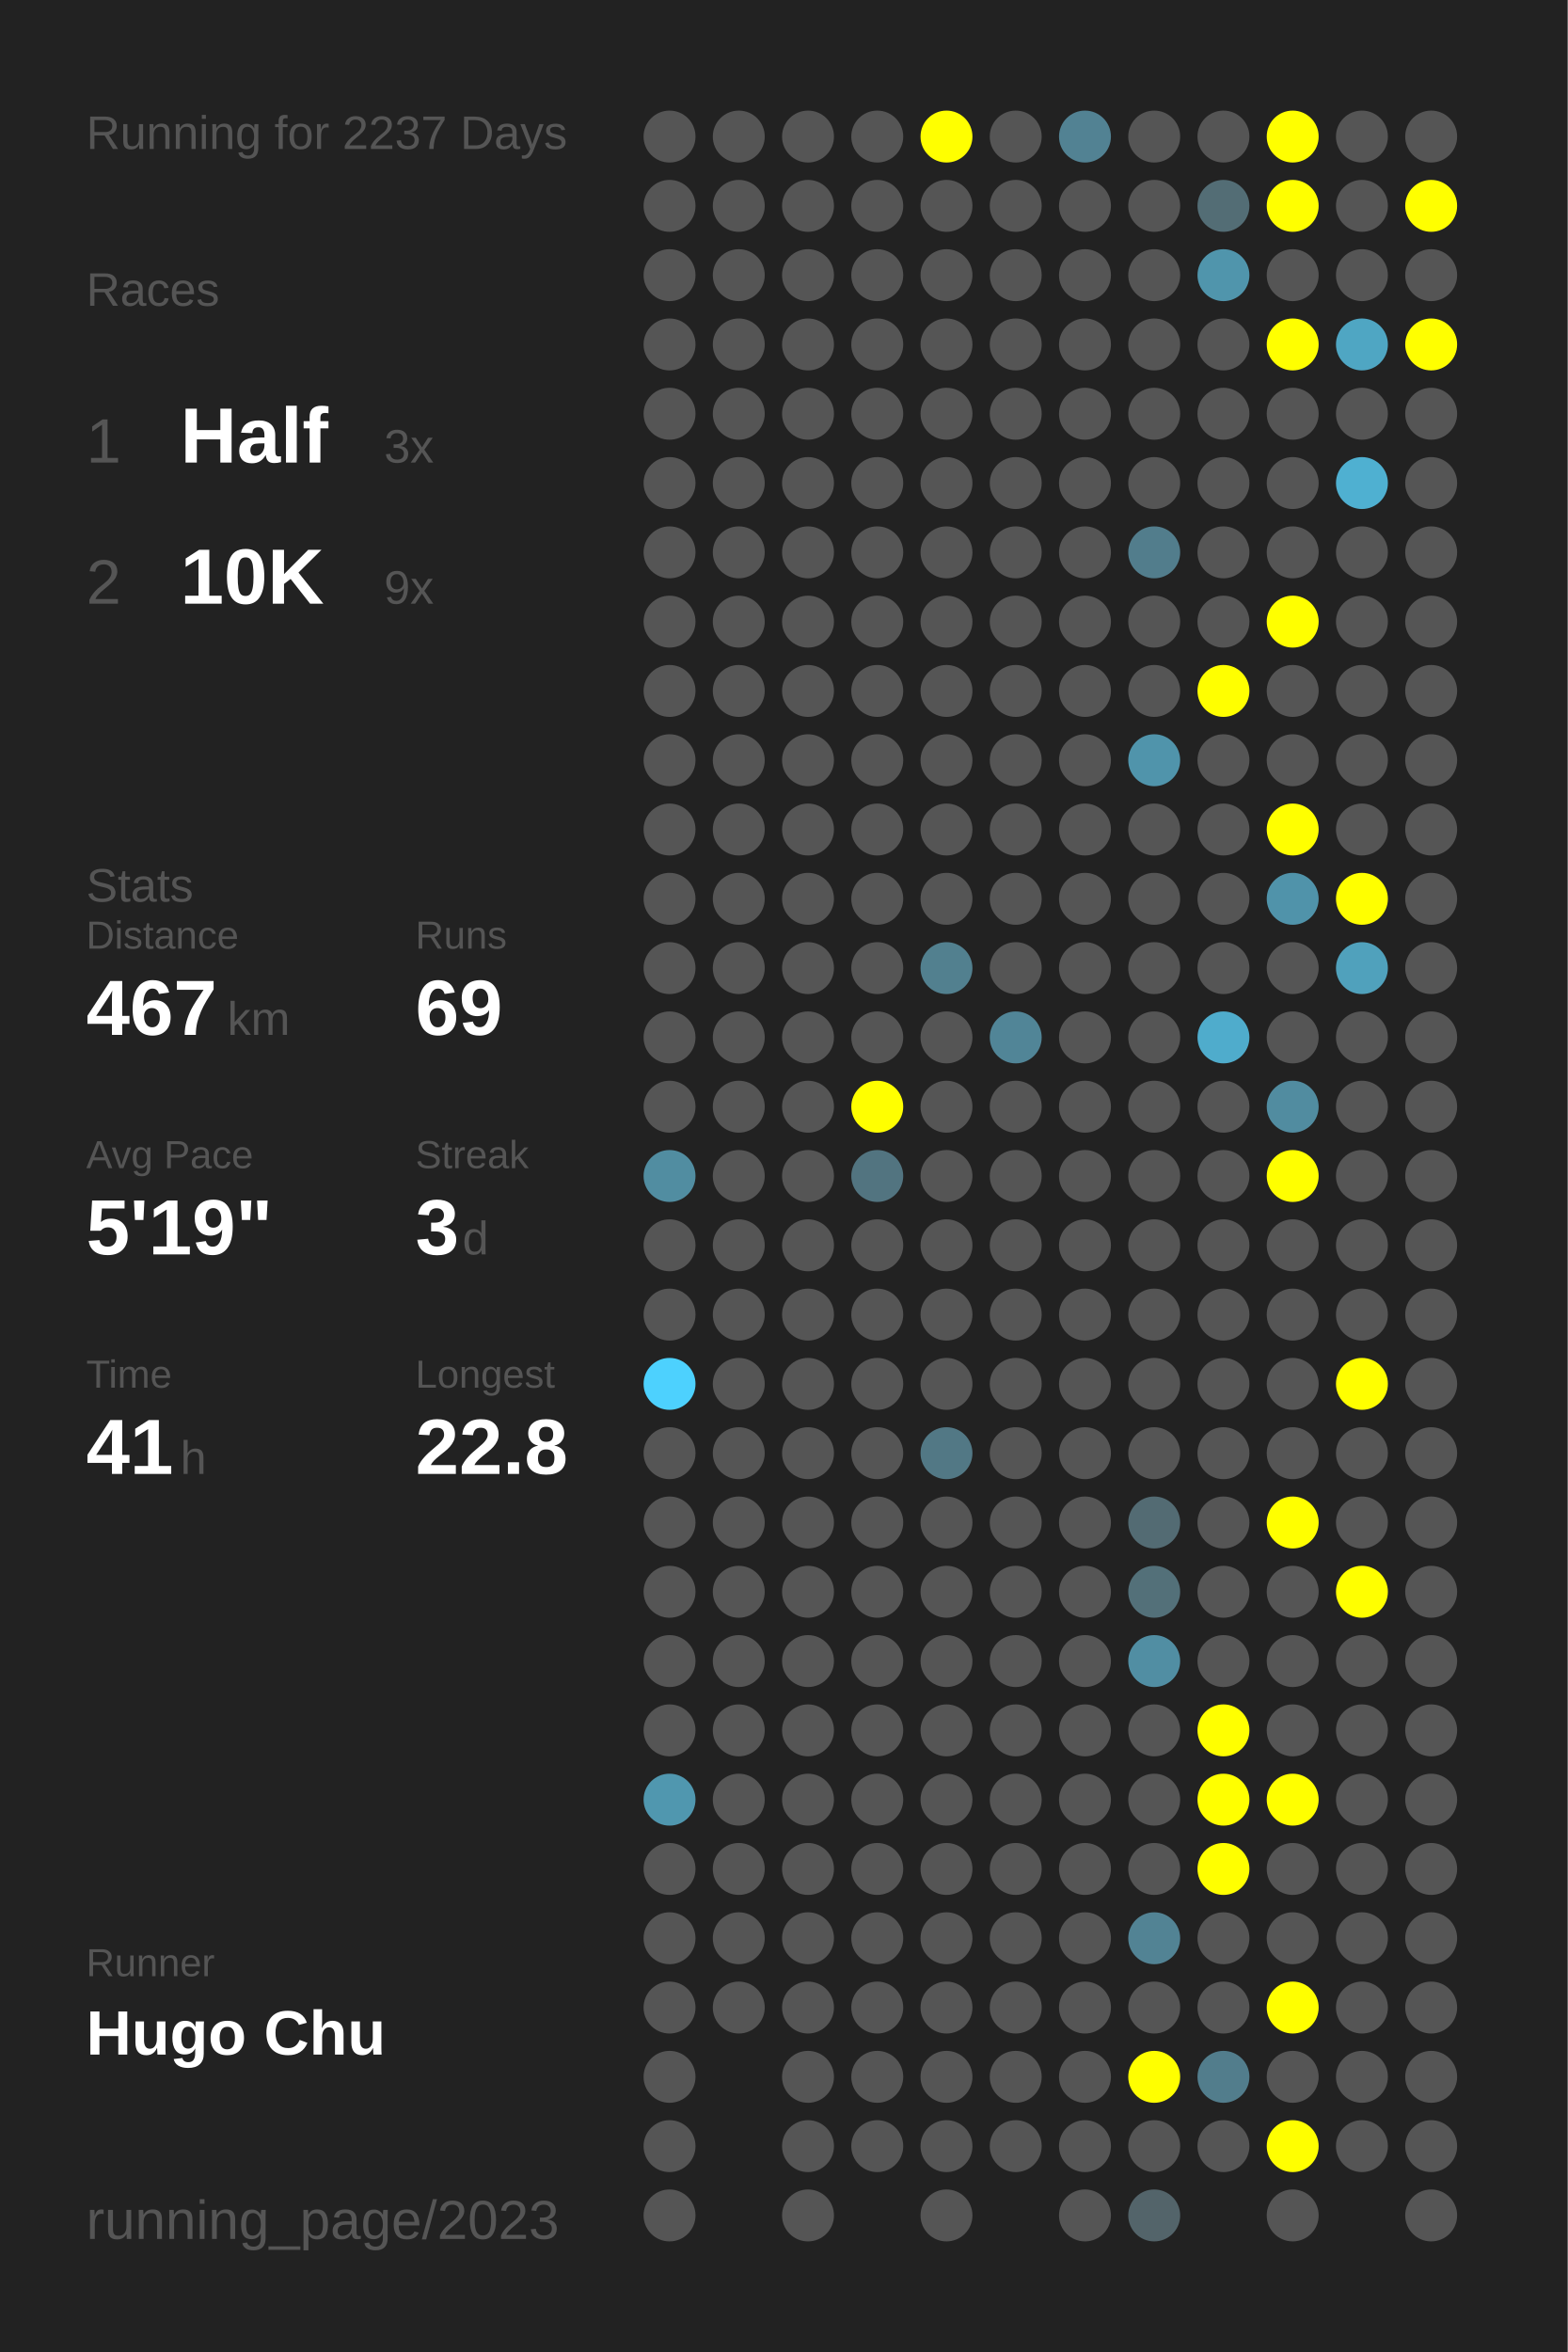
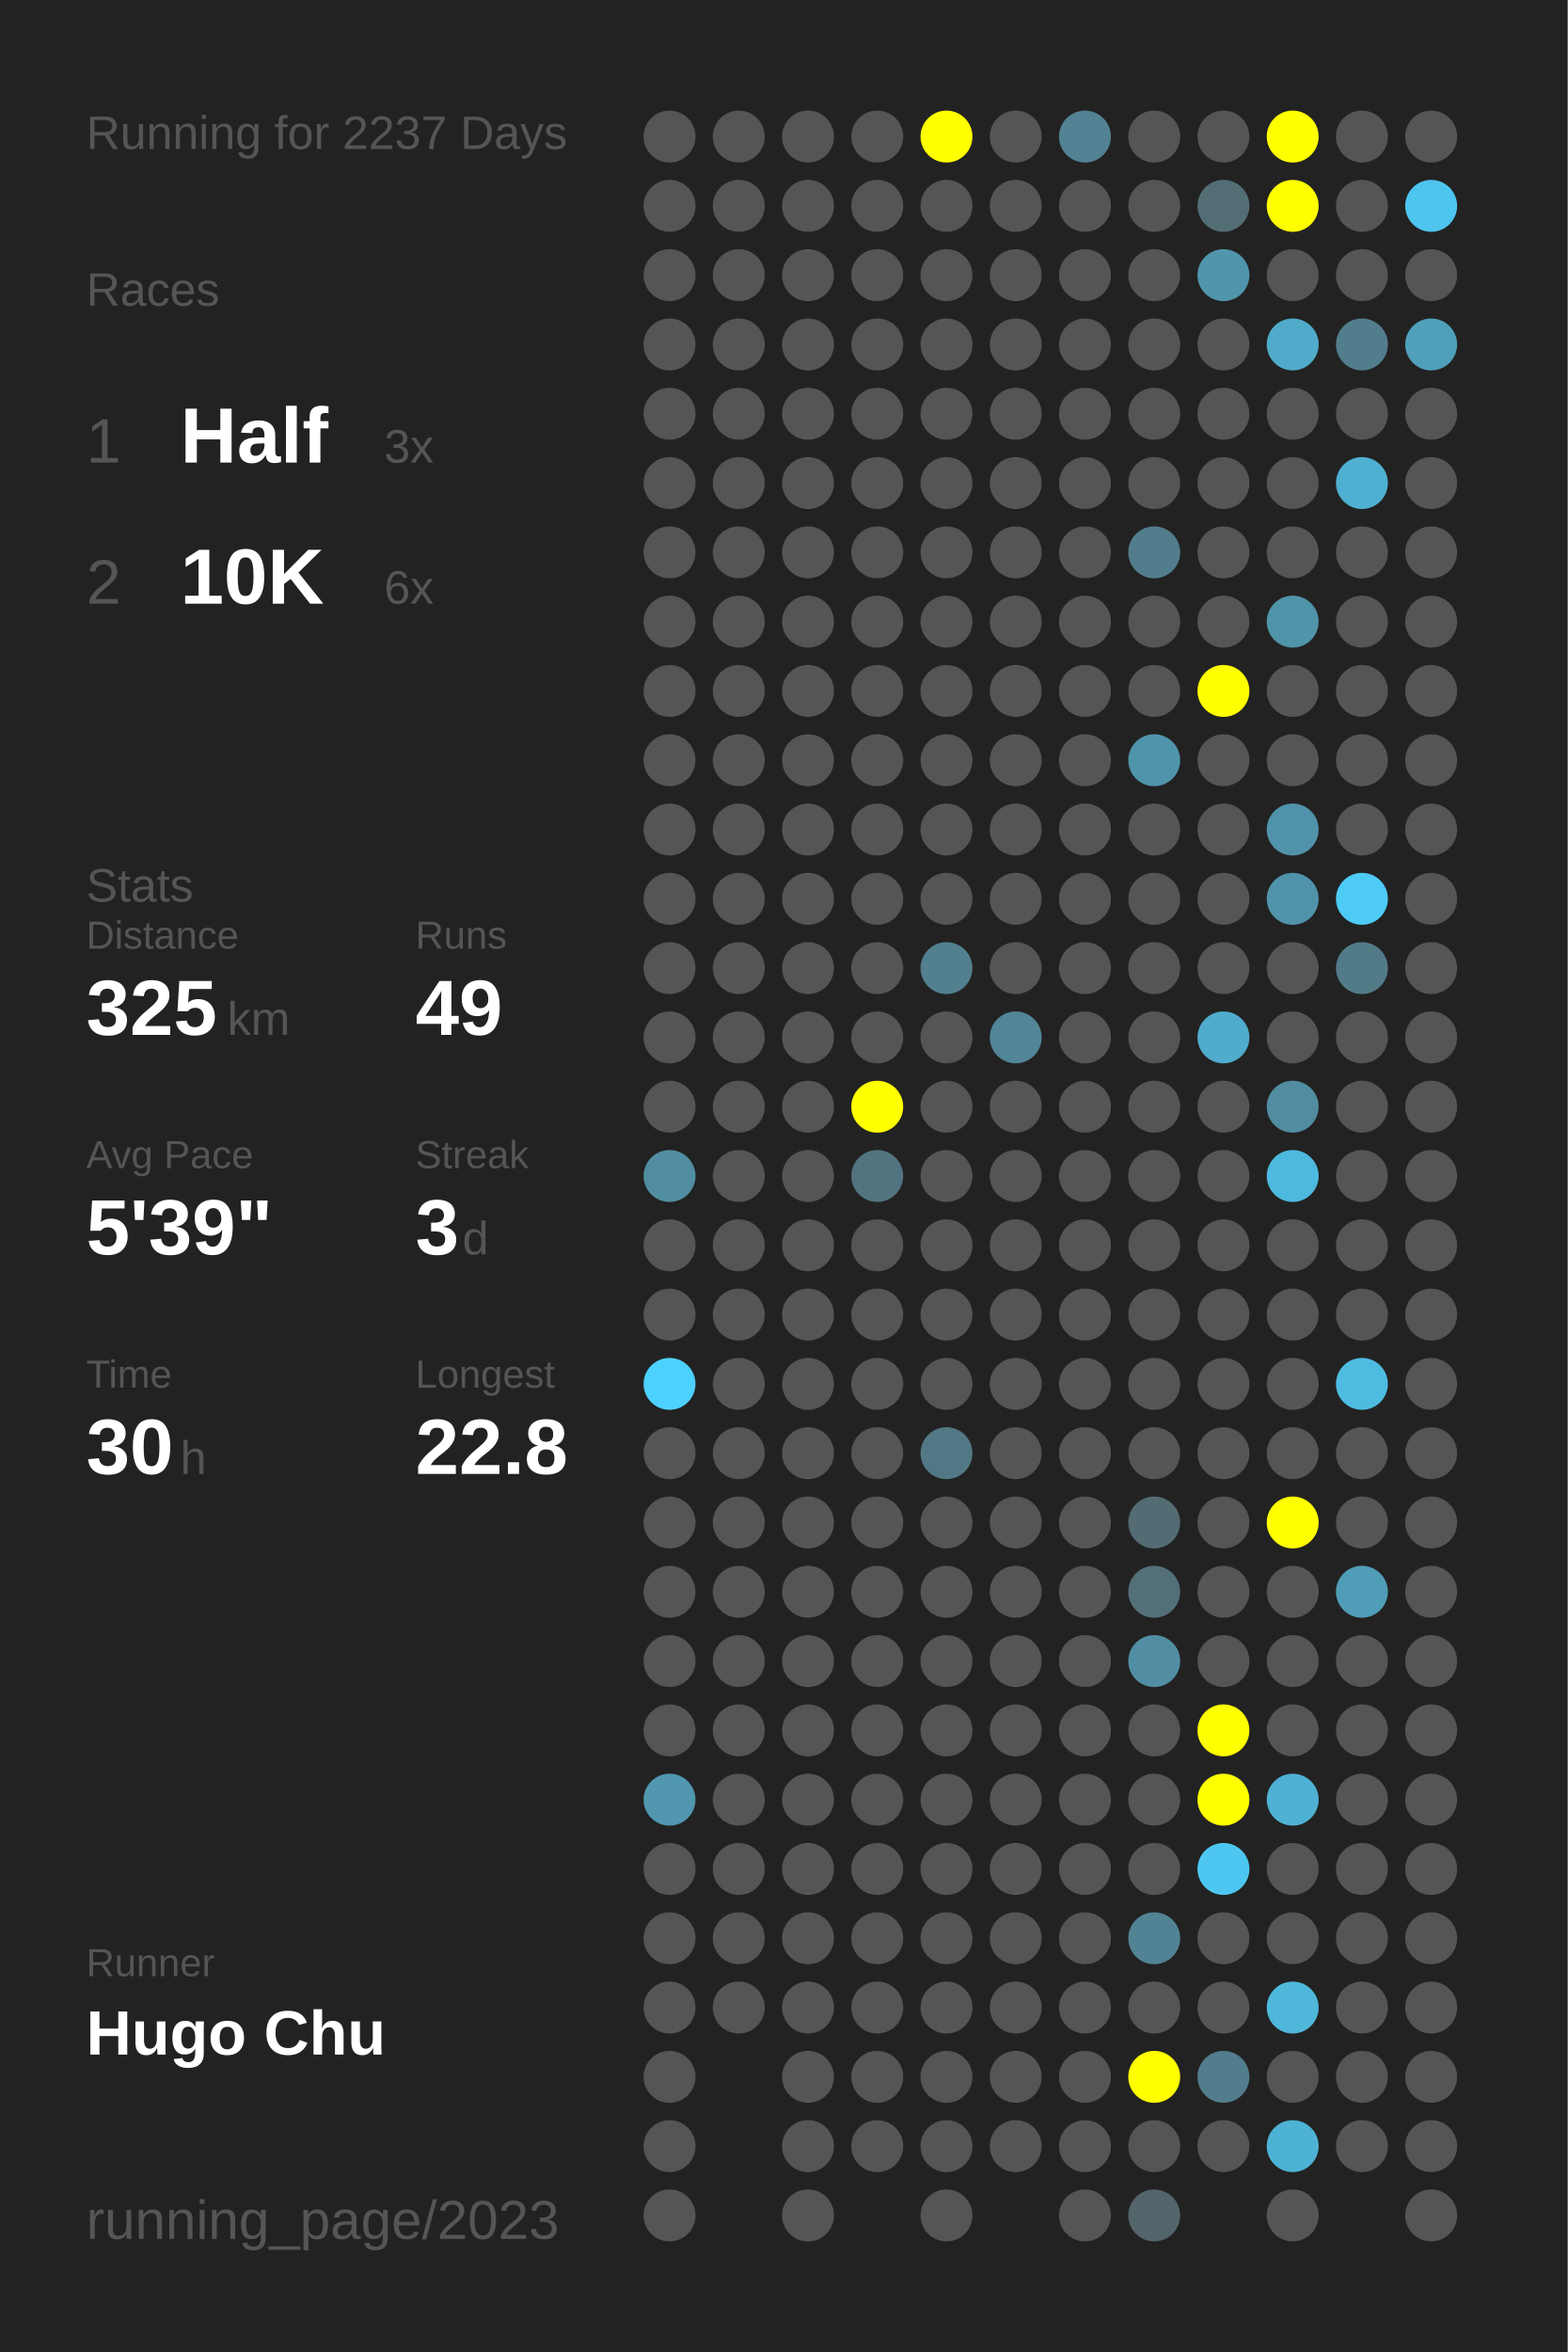
<svg xmlns="http://www.w3.org/2000/svg" baseProfile="full" height="300mm" version="1.1" viewBox="0,0,200,300" width="200mm">
  <defs />
  <rect fill="#222222" height="300" width="200" x="0" y="0" />
  <text fill="#555555" style="font-size:6px; font-family:Arial;" x="11" y="19">Running for 2237 Days</text>
  <text fill="#555555" style="font-size:6px; font-family:Arial;" x="11" y="39">Races</text>
  <text fill="#555555" style="font-size:8px; font-family:Arial;" x="11" y="59">1</text>
  <text fill="#FFFFFF" style="font-size:10px; font-family:Arial; font-weight:bold;" x="23" y="59">Half</text>
  <text fill="#555555" style="font-size:6px; font-family:Arial;" x="49" y="59">3x</text>
  <text fill="#555555" style="font-size:8px; font-family:Arial;" x="11" y="77">2</text>
  <text fill="#FFFFFF" style="font-size:10px; font-family:Arial; font-weight:bold;" x="23" y="77">10K</text>
-   <text fill="#555555" style="font-size:6px; font-family:Arial;" x="49" y="77">9x</text>
+   <text fill="#555555" style="font-size:6px; font-family:Arial;" x="49" y="77">6x</text>
  <text fill="#555555" style="font-size:6px; font-family:Arial;" x="11" y="115">Stats</text>
  <text fill="#555555" style="font-size:5px; font-family:Arial;" x="11" y="121">Distance</text>
-   <text fill="#FFFFFF" style="font-size:10px; font-family:Arial; font-weight:bold;" x="11" y="132">467</text>
+   <text fill="#FFFFFF" style="font-size:10px; font-family:Arial; font-weight:bold;" x="11" y="132">325</text>
  <text fill="#555555" style="font-size:6px; font-family:Arial;" x="29" y="132">km</text>
  <text fill="#555555" style="font-size:5px; font-family:Arial;" x="53" y="121">Runs</text>
-   <text fill="#FFFFFF" style="font-size:10px; font-family:Arial; font-weight:bold;" x="53" y="132">69</text>
+   <text fill="#FFFFFF" style="font-size:10px; font-family:Arial; font-weight:bold;" x="53" y="132">49</text>
  <text fill="#555555" style="font-size:5px; font-family:Arial;" x="11" y="149">Avg Pace</text>
-   <text fill="#FFFFFF" style="font-size:10px; font-family:Arial; font-weight:bold;" x="11" y="160">5'19"</text>
+   <text fill="#FFFFFF" style="font-size:10px; font-family:Arial; font-weight:bold;" x="11" y="160">5'39"</text>
  <text fill="#555555" style="font-size:5px; font-family:Arial;" x="53" y="149">Streak</text>
  <text fill="#FFFFFF" style="font-size:10px; font-family:Arial; font-weight:bold;" x="53" y="160">3</text>
  <text fill="#555555" style="font-size:6px; font-family:Arial;" x="59" y="160">d</text>
  <text fill="#555555" style="font-size:5px; font-family:Arial;" x="11" y="177">Time</text>
-   <text fill="#FFFFFF" style="font-size:10px; font-family:Arial; font-weight:bold;" x="11" y="188">41</text>
+   <text fill="#FFFFFF" style="font-size:10px; font-family:Arial; font-weight:bold;" x="11" y="188">30</text>
  <text fill="#555555" style="font-size:6px; font-family:Arial;" x="23" y="188">h</text>
  <text fill="#555555" style="font-size:5px; font-family:Arial;" x="53" y="177">Longest</text>
  <text fill="#FFFFFF" style="font-size:10px; font-family:Arial; font-weight:bold;" x="53" y="188">22.8</text>
  <text fill="#555555" style="font-size:5px; font-family:Arial;" x="11" y="252.065">Runner</text>
  <text fill="#FFFFFF" style="font-size:8px; font-family:Arial; font-weight:bold;" x="11" y="262.065">Hugo Chu</text>
  <text fill="#555555" style="font-size:7px; font-family:Arial;" x="11" y="285.581">running_page/2023</text>
  <circle cx="85.417" cy="17.419" fill="#555555" r="3.312" />
  <circle cx="85.417" cy="26.258" fill="#555555" r="3.312" />
  <circle cx="85.417" cy="35.097" fill="#555555" r="3.312" />
  <circle cx="85.417" cy="43.935" fill="#555555" r="3.312" />
  <circle cx="85.417" cy="52.774" fill="#555555" r="3.312" />
  <circle cx="85.417" cy="61.613" fill="#555555" r="3.312" />
  <circle cx="85.417" cy="70.452" fill="#555555" r="3.312" />
  <circle cx="85.417" cy="79.29" fill="#555555" r="3.312" />
  <circle cx="85.417" cy="88.129" fill="#555555" r="3.312" />
  <circle cx="85.417" cy="96.968" fill="#555555" r="3.312" />
  <circle cx="85.417" cy="105.806" fill="#555555" r="3.312" />
  <circle cx="85.417" cy="114.645" fill="#555555" r="3.312" />
  <circle cx="85.417" cy="123.484" fill="#555555" r="3.312" />
  <circle cx="85.417" cy="132.323" fill="#555555" r="3.312" />
  <circle cx="85.417" cy="141.161" fill="#555555" r="3.312" />
  <circle cx="85.417" cy="150" fill="#518da1" r="3.312" />
  <circle cx="85.417" cy="158.839" fill="#555555" r="3.312" />
  <circle cx="85.417" cy="167.677" fill="#555555" r="3.312" />
  <circle cx="85.417" cy="176.516" fill="#4dd1fe" r="3.312" />
  <circle cx="85.417" cy="185.355" fill="#555555" r="3.312" />
  <circle cx="85.417" cy="194.194" fill="#555555" r="3.312" />
  <circle cx="85.417" cy="203.032" fill="#555555" r="3.312" />
  <circle cx="85.417" cy="211.871" fill="#555555" r="3.312" />
  <circle cx="85.417" cy="220.71" fill="#555555" r="3.312" />
  <circle cx="85.417" cy="229.548" fill="#5097af" r="3.312" />
  <circle cx="85.417" cy="238.387" fill="#555555" r="3.312" />
  <circle cx="85.417" cy="247.226" fill="#555555" r="3.312" />
  <circle cx="85.417" cy="256.065" fill="#555555" r="3.312" />
  <circle cx="85.417" cy="264.903" fill="#555555" r="3.312" />
  <circle cx="85.417" cy="273.742" fill="#555555" r="3.312" />
  <circle cx="85.417" cy="282.581" fill="#555555" r="3.312" />
  <circle cx="94.25" cy="17.419" fill="#555555" r="3.312" />
  <circle cx="94.25" cy="26.258" fill="#555555" r="3.312" />
  <circle cx="94.25" cy="35.097" fill="#555555" r="3.312" />
  <circle cx="94.25" cy="43.935" fill="#555555" r="3.312" />
  <circle cx="94.25" cy="52.774" fill="#555555" r="3.312" />
  <circle cx="94.25" cy="61.613" fill="#555555" r="3.312" />
  <circle cx="94.25" cy="70.452" fill="#555555" r="3.312" />
  <circle cx="94.25" cy="79.29" fill="#555555" r="3.312" />
  <circle cx="94.25" cy="88.129" fill="#555555" r="3.312" />
  <circle cx="94.25" cy="96.968" fill="#555555" r="3.312" />
  <circle cx="94.25" cy="105.806" fill="#555555" r="3.312" />
  <circle cx="94.25" cy="114.645" fill="#555555" r="3.312" />
  <circle cx="94.25" cy="123.484" fill="#555555" r="3.312" />
  <circle cx="94.25" cy="132.323" fill="#555555" r="3.312" />
  <circle cx="94.25" cy="141.161" fill="#555555" r="3.312" />
  <circle cx="94.25" cy="150" fill="#555555" r="3.312" />
  <circle cx="94.25" cy="158.839" fill="#555555" r="3.312" />
  <circle cx="94.25" cy="167.677" fill="#555555" r="3.312" />
  <circle cx="94.25" cy="176.516" fill="#555555" r="3.312" />
  <circle cx="94.25" cy="185.355" fill="#555555" r="3.312" />
  <circle cx="94.25" cy="194.194" fill="#555555" r="3.312" />
  <circle cx="94.25" cy="203.032" fill="#555555" r="3.312" />
  <circle cx="94.25" cy="211.871" fill="#555555" r="3.312" />
  <circle cx="94.25" cy="220.71" fill="#555555" r="3.312" />
  <circle cx="94.25" cy="229.548" fill="#555555" r="3.312" />
  <circle cx="94.25" cy="238.387" fill="#555555" r="3.312" />
  <circle cx="94.25" cy="247.226" fill="#555555" r="3.312" />
  <circle cx="94.25" cy="256.065" fill="#555555" r="3.312" />
  <circle cx="103.083" cy="17.419" fill="#555555" r="3.312" />
  <circle cx="103.083" cy="26.258" fill="#555555" r="3.312" />
  <circle cx="103.083" cy="35.097" fill="#555555" r="3.312" />
  <circle cx="103.083" cy="43.935" fill="#555555" r="3.312" />
  <circle cx="103.083" cy="52.774" fill="#555555" r="3.312" />
  <circle cx="103.083" cy="61.613" fill="#555555" r="3.312" />
  <circle cx="103.083" cy="70.452" fill="#555555" r="3.312" />
  <circle cx="103.083" cy="79.29" fill="#555555" r="3.312" />
  <circle cx="103.083" cy="88.129" fill="#555555" r="3.312" />
  <circle cx="103.083" cy="96.968" fill="#555555" r="3.312" />
  <circle cx="103.083" cy="105.806" fill="#555555" r="3.312" />
  <circle cx="103.083" cy="114.645" fill="#555555" r="3.312" />
  <circle cx="103.083" cy="123.484" fill="#555555" r="3.312" />
  <circle cx="103.083" cy="132.323" fill="#555555" r="3.312" />
  <circle cx="103.083" cy="141.161" fill="#555555" r="3.312" />
  <circle cx="103.083" cy="150" fill="#555555" r="3.312" />
  <circle cx="103.083" cy="158.839" fill="#555555" r="3.312" />
  <circle cx="103.083" cy="167.677" fill="#555555" r="3.312" />
  <circle cx="103.083" cy="176.516" fill="#555555" r="3.312" />
  <circle cx="103.083" cy="185.355" fill="#555555" r="3.312" />
  <circle cx="103.083" cy="194.194" fill="#555555" r="3.312" />
  <circle cx="103.083" cy="203.032" fill="#555555" r="3.312" />
  <circle cx="103.083" cy="211.871" fill="#555555" r="3.312" />
  <circle cx="103.083" cy="220.71" fill="#555555" r="3.312" />
  <circle cx="103.083" cy="229.548" fill="#555555" r="3.312" />
  <circle cx="103.083" cy="238.387" fill="#555555" r="3.312" />
  <circle cx="103.083" cy="247.226" fill="#555555" r="3.312" />
  <circle cx="103.083" cy="256.065" fill="#555555" r="3.312" />
  <circle cx="103.083" cy="264.903" fill="#555555" r="3.312" />
  <circle cx="103.083" cy="273.742" fill="#555555" r="3.312" />
  <circle cx="103.083" cy="282.581" fill="#555555" r="3.312" />
  <circle cx="111.917" cy="17.419" fill="#555555" r="3.312" />
  <circle cx="111.917" cy="26.258" fill="#555555" r="3.312" />
  <circle cx="111.917" cy="35.097" fill="#555555" r="3.312" />
  <circle cx="111.917" cy="43.935" fill="#555555" r="3.312" />
  <circle cx="111.917" cy="52.774" fill="#555555" r="3.312" />
  <circle cx="111.917" cy="61.613" fill="#555555" r="3.312" />
  <circle cx="111.917" cy="70.452" fill="#555555" r="3.312" />
  <circle cx="111.917" cy="79.29" fill="#555555" r="3.312" />
  <circle cx="111.917" cy="88.129" fill="#555555" r="3.312" />
  <circle cx="111.917" cy="96.968" fill="#555555" r="3.312" />
  <circle cx="111.917" cy="105.806" fill="#555555" r="3.312" />
  <circle cx="111.917" cy="114.645" fill="#555555" r="3.312" />
  <circle cx="111.917" cy="123.484" fill="#555555" r="3.312" />
  <circle cx="111.917" cy="132.323" fill="#555555" r="3.312" />
  <circle cx="111.917" cy="141.161" fill="#FFFF00" r="3.312" />
  <circle cx="111.917" cy="150" fill="#527480" r="3.312" />
  <circle cx="111.917" cy="158.839" fill="#555555" r="3.312" />
  <circle cx="111.917" cy="167.677" fill="#555555" r="3.312" />
  <circle cx="111.917" cy="176.516" fill="#555555" r="3.312" />
  <circle cx="111.917" cy="185.355" fill="#555555" r="3.312" />
  <circle cx="111.917" cy="194.194" fill="#555555" r="3.312" />
  <circle cx="111.917" cy="203.032" fill="#555555" r="3.312" />
  <circle cx="111.917" cy="211.871" fill="#555555" r="3.312" />
  <circle cx="111.917" cy="220.71" fill="#555555" r="3.312" />
  <circle cx="111.917" cy="229.548" fill="#555555" r="3.312" />
  <circle cx="111.917" cy="238.387" fill="#555555" r="3.312" />
  <circle cx="111.917" cy="247.226" fill="#555555" r="3.312" />
  <circle cx="111.917" cy="256.065" fill="#555555" r="3.312" />
  <circle cx="111.917" cy="264.903" fill="#555555" r="3.312" />
  <circle cx="111.917" cy="273.742" fill="#555555" r="3.312" />
  <circle cx="120.75" cy="17.419" fill="#FFFF00" r="3.312" />
  <circle cx="120.75" cy="26.258" fill="#555555" r="3.312" />
  <circle cx="120.75" cy="35.097" fill="#555555" r="3.312" />
  <circle cx="120.75" cy="43.935" fill="#555555" r="3.312" />
  <circle cx="120.75" cy="52.774" fill="#555555" r="3.312" />
  <circle cx="120.75" cy="61.613" fill="#555555" r="3.312" />
  <circle cx="120.75" cy="70.452" fill="#555555" r="3.312" />
  <circle cx="120.75" cy="79.29" fill="#555555" r="3.312" />
  <circle cx="120.75" cy="88.129" fill="#555555" r="3.312" />
  <circle cx="120.75" cy="96.968" fill="#555555" r="3.312" />
  <circle cx="120.75" cy="105.806" fill="#555555" r="3.312" />
  <circle cx="120.75" cy="114.645" fill="#555555" r="3.312" />
  <circle cx="120.75" cy="123.484" fill="#52808f" r="3.312" />
  <circle cx="120.75" cy="132.323" fill="#555555" r="3.312" />
  <circle cx="120.75" cy="141.161" fill="#555555" r="3.312" />
  <circle cx="120.75" cy="150" fill="#555555" r="3.312" />
  <circle cx="120.75" cy="158.839" fill="#555555" r="3.312" />
  <circle cx="120.75" cy="167.677" fill="#555555" r="3.312" />
  <circle cx="120.75" cy="176.516" fill="#555555" r="3.312" />
  <circle cx="120.75" cy="185.355" fill="#527885" r="3.312" />
  <circle cx="120.75" cy="194.194" fill="#555555" r="3.312" />
  <circle cx="120.75" cy="203.032" fill="#555555" r="3.312" />
  <circle cx="120.75" cy="211.871" fill="#555555" r="3.312" />
  <circle cx="120.75" cy="220.71" fill="#555555" r="3.312" />
  <circle cx="120.75" cy="229.548" fill="#555555" r="3.312" />
  <circle cx="120.75" cy="238.387" fill="#555555" r="3.312" />
  <circle cx="120.75" cy="247.226" fill="#555555" r="3.312" />
  <circle cx="120.75" cy="256.065" fill="#555555" r="3.312" />
  <circle cx="120.75" cy="264.903" fill="#555555" r="3.312" />
  <circle cx="120.75" cy="273.742" fill="#555555" r="3.312" />
  <circle cx="120.75" cy="282.581" fill="#555555" r="3.312" />
  <circle cx="129.583" cy="17.419" fill="#555555" r="3.312" />
  <circle cx="129.583" cy="26.258" fill="#555555" r="3.312" />
  <circle cx="129.583" cy="35.097" fill="#555555" r="3.312" />
  <circle cx="129.583" cy="43.935" fill="#555555" r="3.312" />
  <circle cx="129.583" cy="52.774" fill="#555555" r="3.312" />
  <circle cx="129.583" cy="61.613" fill="#555555" r="3.312" />
  <circle cx="129.583" cy="70.452" fill="#555555" r="3.312" />
  <circle cx="129.583" cy="79.29" fill="#555555" r="3.312" />
  <circle cx="129.583" cy="88.129" fill="#555555" r="3.312" />
  <circle cx="129.583" cy="96.968" fill="#555555" r="3.312" />
  <circle cx="129.583" cy="105.806" fill="#555555" r="3.312" />
  <circle cx="129.583" cy="114.645" fill="#555555" r="3.312" />
  <circle cx="129.583" cy="123.484" fill="#555555" r="3.312" />
  <circle cx="129.583" cy="132.323" fill="#518597" r="3.312" />
  <circle cx="129.583" cy="141.161" fill="#555555" r="3.312" />
  <circle cx="129.583" cy="150" fill="#555555" r="3.312" />
  <circle cx="129.583" cy="158.839" fill="#555555" r="3.312" />
  <circle cx="129.583" cy="167.677" fill="#555555" r="3.312" />
  <circle cx="129.583" cy="176.516" fill="#555555" r="3.312" />
  <circle cx="129.583" cy="185.355" fill="#555555" r="3.312" />
  <circle cx="129.583" cy="194.194" fill="#555555" r="3.312" />
  <circle cx="129.583" cy="203.032" fill="#555555" r="3.312" />
  <circle cx="129.583" cy="211.871" fill="#555555" r="3.312" />
  <circle cx="129.583" cy="220.71" fill="#555555" r="3.312" />
  <circle cx="129.583" cy="229.548" fill="#555555" r="3.312" />
  <circle cx="129.583" cy="238.387" fill="#555555" r="3.312" />
  <circle cx="129.583" cy="247.226" fill="#555555" r="3.312" />
  <circle cx="129.583" cy="256.065" fill="#555555" r="3.312" />
  <circle cx="129.583" cy="264.903" fill="#555555" r="3.312" />
  <circle cx="129.583" cy="273.742" fill="#555555" r="3.312" />
  <circle cx="138.417" cy="17.419" fill="#528293" r="3.312" />
  <circle cx="138.417" cy="26.258" fill="#555555" r="3.312" />
  <circle cx="138.417" cy="35.097" fill="#555555" r="3.312" />
  <circle cx="138.417" cy="43.935" fill="#555555" r="3.312" />
  <circle cx="138.417" cy="52.774" fill="#555555" r="3.312" />
  <circle cx="138.417" cy="61.613" fill="#555555" r="3.312" />
  <circle cx="138.417" cy="70.452" fill="#555555" r="3.312" />
  <circle cx="138.417" cy="79.29" fill="#555555" r="3.312" />
  <circle cx="138.417" cy="88.129" fill="#555555" r="3.312" />
  <circle cx="138.417" cy="96.968" fill="#555555" r="3.312" />
  <circle cx="138.417" cy="105.806" fill="#555555" r="3.312" />
  <circle cx="138.417" cy="114.645" fill="#555555" r="3.312" />
  <circle cx="138.417" cy="123.484" fill="#555555" r="3.312" />
  <circle cx="138.417" cy="132.323" fill="#555555" r="3.312" />
  <circle cx="138.417" cy="141.161" fill="#555555" r="3.312" />
  <circle cx="138.417" cy="150" fill="#555555" r="3.312" />
  <circle cx="138.417" cy="158.839" fill="#555555" r="3.312" />
  <circle cx="138.417" cy="167.677" fill="#555555" r="3.312" />
  <circle cx="138.417" cy="176.516" fill="#555555" r="3.312" />
  <circle cx="138.417" cy="185.355" fill="#555555" r="3.312" />
  <circle cx="138.417" cy="194.194" fill="#555555" r="3.312" />
  <circle cx="138.417" cy="203.032" fill="#555555" r="3.312" />
  <circle cx="138.417" cy="211.871" fill="#555555" r="3.312" />
  <circle cx="138.417" cy="220.71" fill="#555555" r="3.312" />
  <circle cx="138.417" cy="229.548" fill="#555555" r="3.312" />
  <circle cx="138.417" cy="238.387" fill="#555555" r="3.312" />
  <circle cx="138.417" cy="247.226" fill="#555555" r="3.312" />
  <circle cx="138.417" cy="256.065" fill="#555555" r="3.312" />
  <circle cx="138.417" cy="264.903" fill="#555555" r="3.312" />
  <circle cx="138.417" cy="273.742" fill="#555555" r="3.312" />
  <circle cx="138.417" cy="282.581" fill="#555555" r="3.312" />
  <circle cx="147.25" cy="17.419" fill="#555555" r="3.312" />
  <circle cx="147.25" cy="26.258" fill="#555555" r="3.312" />
  <circle cx="147.25" cy="35.097" fill="#555555" r="3.312" />
  <circle cx="147.25" cy="43.935" fill="#555555" r="3.312" />
  <circle cx="147.25" cy="52.774" fill="#555555" r="3.312" />
  <circle cx="147.25" cy="61.613" fill="#555555" r="3.312" />
  <circle cx="147.25" cy="70.452" fill="#527d8c" r="3.312" />
  <circle cx="147.25" cy="79.29" fill="#555555" r="3.312" />
  <circle cx="147.25" cy="88.129" fill="#555555" r="3.312" />
  <circle cx="147.25" cy="96.968" fill="#5094ab" r="3.312" />
  <circle cx="147.25" cy="105.806" fill="#555555" r="3.312" />
  <circle cx="147.25" cy="114.645" fill="#555555" r="3.312" />
  <circle cx="147.25" cy="123.484" fill="#555555" r="3.312" />
  <circle cx="147.25" cy="132.323" fill="#555555" r="3.312" />
  <circle cx="147.25" cy="141.161" fill="#555555" r="3.312" />
  <circle cx="147.25" cy="150" fill="#555555" r="3.312" />
  <circle cx="147.25" cy="158.839" fill="#555555" r="3.312" />
  <circle cx="147.25" cy="167.677" fill="#555555" r="3.312" />
  <circle cx="147.25" cy="176.516" fill="#555555" r="3.312" />
  <circle cx="147.25" cy="185.355" fill="#555555" r="3.312" />
  <circle cx="147.25" cy="194.194" fill="#536b73" r="3.312" />
  <circle cx="147.25" cy="203.032" fill="#537079" r="3.312" />
  <circle cx="147.25" cy="211.871" fill="#518ea3" r="3.312" />
  <circle cx="147.25" cy="220.71" fill="#555555" r="3.312" />
  <circle cx="147.25" cy="229.548" fill="#555555" r="3.312" />
  <circle cx="147.25" cy="238.387" fill="#555555" r="3.312" />
  <circle cx="147.25" cy="247.226" fill="#528394" r="3.312" />
  <circle cx="147.25" cy="256.065" fill="#555555" r="3.312" />
  <circle cx="147.25" cy="264.903" fill="#FFFF00" r="3.312" />
  <circle cx="147.25" cy="273.742" fill="#555555" r="3.312" />
  <circle cx="147.25" cy="282.581" fill="#53646a" r="3.312" />
  <circle cx="156.083" cy="17.419" fill="#555555" r="3.312" />
  <circle cx="156.083" cy="26.258" fill="#536d75" r="3.312" />
  <circle cx="156.083" cy="35.097" fill="#5095ac" r="3.312" />
  <circle cx="156.083" cy="43.935" fill="#555555" r="3.312" />
  <circle cx="156.083" cy="52.774" fill="#555555" r="3.312" />
  <circle cx="156.083" cy="61.613" fill="#555555" r="3.312" />
  <circle cx="156.083" cy="70.452" fill="#555555" r="3.312" />
  <circle cx="156.083" cy="79.29" fill="#555555" r="3.312" />
  <circle cx="156.083" cy="88.129" fill="#FFFF00" r="3.312" />
  <circle cx="156.083" cy="96.968" fill="#555555" r="3.312" />
  <circle cx="156.083" cy="105.806" fill="#555555" r="3.312" />
  <circle cx="156.083" cy="114.645" fill="#555555" r="3.312" />
  <circle cx="156.083" cy="123.484" fill="#555555" r="3.312" />
  <circle cx="156.083" cy="132.323" fill="#4faccc" r="3.312" />
  <circle cx="156.083" cy="141.161" fill="#555555" r="3.312" />
  <circle cx="156.083" cy="150" fill="#555555" r="3.312" />
  <circle cx="156.083" cy="158.839" fill="#555555" r="3.312" />
  <circle cx="156.083" cy="167.677" fill="#555555" r="3.312" />
  <circle cx="156.083" cy="176.516" fill="#555555" r="3.312" />
  <circle cx="156.083" cy="185.355" fill="#555555" r="3.312" />
  <circle cx="156.083" cy="194.194" fill="#555555" r="3.312" />
  <circle cx="156.083" cy="203.032" fill="#555555" r="3.312" />
  <circle cx="156.083" cy="211.871" fill="#555555" r="3.312" />
  <circle cx="156.083" cy="220.71" fill="#FFFF00" r="3.312" />
  <circle cx="156.083" cy="229.548" fill="#FFFF00" r="3.312" />
-   <circle cx="156.083" cy="238.387" fill="#FFFF00" r="3.312" />
+   <circle cx="156.083" cy="238.387" fill="#4dc7f1" r="3.312" />
  <circle cx="156.083" cy="247.226" fill="#555555" r="3.312" />
  <circle cx="156.083" cy="256.065" fill="#555555" r="3.312" />
  <circle cx="156.083" cy="264.903" fill="#527d8c" r="3.312" />
  <circle cx="156.083" cy="273.742" fill="#555555" r="3.312" />
  <circle cx="164.917" cy="17.419" fill="#FFFF00" r="3.312" />
  <circle cx="164.917" cy="26.258" fill="#FFFF00" r="3.312" />
  <circle cx="164.917" cy="35.097" fill="#555555" r="3.312" />
-   <circle cx="164.917" cy="43.935" fill="#FFFF00" r="3.312" />
+   <circle cx="164.917" cy="43.935" fill="#4fabc9" r="3.312" />
  <circle cx="164.917" cy="52.774" fill="#555555" r="3.312" />
  <circle cx="164.917" cy="61.613" fill="#555555" r="3.312" />
  <circle cx="164.917" cy="70.452" fill="#555555" r="3.312" />
-   <circle cx="164.917" cy="79.29" fill="#FFFF00" r="3.312" />
+   <circle cx="164.917" cy="79.29" fill="#5094aa" r="3.312" />
  <circle cx="164.917" cy="88.129" fill="#555555" r="3.312" />
  <circle cx="164.917" cy="96.968" fill="#555555" r="3.312" />
-   <circle cx="164.917" cy="105.806" fill="#FFFF00" r="3.312" />
+   <circle cx="164.917" cy="105.806" fill="#5093aa" r="3.312" />
  <circle cx="164.917" cy="114.645" fill="#5093aa" r="3.312" />
  <circle cx="164.917" cy="123.484" fill="#555555" r="3.312" />
  <circle cx="164.917" cy="132.323" fill="#555555" r="3.312" />
  <circle cx="164.917" cy="141.161" fill="#518ca0" r="3.312" />
-   <circle cx="164.917" cy="150" fill="#FFFF00" r="3.312" />
+   <circle cx="164.917" cy="150" fill="#4eb9de" r="3.312" />
  <circle cx="164.917" cy="158.839" fill="#555555" r="3.312" />
  <circle cx="164.917" cy="167.677" fill="#555555" r="3.312" />
  <circle cx="164.917" cy="176.516" fill="#555555" r="3.312" />
  <circle cx="164.917" cy="185.355" fill="#555555" r="3.312" />
  <circle cx="164.917" cy="194.194" fill="#FFFF00" r="3.312" />
  <circle cx="164.917" cy="203.032" fill="#555555" r="3.312" />
  <circle cx="164.917" cy="211.871" fill="#555555" r="3.312" />
  <circle cx="164.917" cy="220.71" fill="#555555" r="3.312" />
-   <circle cx="164.917" cy="229.548" fill="#FFFF00" r="3.312" />
+   <circle cx="164.917" cy="229.548" fill="#4fb1d3" r="3.312" />
  <circle cx="164.917" cy="238.387" fill="#555555" r="3.312" />
  <circle cx="164.917" cy="247.226" fill="#555555" r="3.312" />
-   <circle cx="164.917" cy="256.065" fill="#FFFF00" r="3.312" />
+   <circle cx="164.917" cy="256.065" fill="#4eb7da" r="3.312" />
  <circle cx="164.917" cy="264.903" fill="#555555" r="3.312" />
-   <circle cx="164.917" cy="273.742" fill="#FFFF00" r="3.312" />
+   <circle cx="164.917" cy="273.742" fill="#4eb2d4" r="3.312" />
  <circle cx="164.917" cy="282.581" fill="#555555" r="3.312" />
  <circle cx="173.75" cy="17.419" fill="#555555" r="3.312" />
  <circle cx="173.75" cy="26.258" fill="#555555" r="3.312" />
  <circle cx="173.75" cy="35.097" fill="#555555" r="3.312" />
-   <circle cx="173.75" cy="43.935" fill="#4fa6c3" r="3.312" />
+   <circle cx="173.75" cy="43.935" fill="#527d8c" r="3.312" />
  <circle cx="173.75" cy="52.774" fill="#555555" r="3.312" />
  <circle cx="173.75" cy="61.613" fill="#4fb0d1" r="3.312" />
  <circle cx="173.75" cy="70.452" fill="#555555" r="3.312" />
  <circle cx="173.75" cy="79.29" fill="#555555" r="3.312" />
  <circle cx="173.75" cy="88.129" fill="#555555" r="3.312" />
  <circle cx="173.75" cy="96.968" fill="#555555" r="3.312" />
  <circle cx="173.75" cy="105.806" fill="#555555" r="3.312" />
-   <circle cx="173.75" cy="114.645" fill="#FFFF00" r="3.312" />
-   <circle cx="173.75" cy="123.484" fill="#50a1bc" r="3.312" />
+   <circle cx="173.75" cy="114.645" fill="#4dcbf5" r="3.312" />
+   <circle cx="173.75" cy="123.484" fill="#527b88" r="3.312" />
  <circle cx="173.75" cy="132.323" fill="#555555" r="3.312" />
  <circle cx="173.75" cy="141.161" fill="#555555" r="3.312" />
  <circle cx="173.75" cy="150" fill="#555555" r="3.312" />
  <circle cx="173.75" cy="158.839" fill="#555555" r="3.312" />
  <circle cx="173.75" cy="167.677" fill="#555555" r="3.312" />
-   <circle cx="173.75" cy="176.516" fill="#FFFF00" r="3.312" />
+   <circle cx="173.75" cy="176.516" fill="#4ebce1" r="3.312" />
  <circle cx="173.75" cy="185.355" fill="#555555" r="3.312" />
  <circle cx="173.75" cy="194.194" fill="#555555" r="3.312" />
-   <circle cx="173.75" cy="203.032" fill="#FFFF00" r="3.312" />
+   <circle cx="173.75" cy="203.032" fill="#509db7" r="3.312" />
  <circle cx="173.75" cy="211.871" fill="#555555" r="3.312" />
  <circle cx="173.75" cy="220.71" fill="#555555" r="3.312" />
  <circle cx="173.75" cy="229.548" fill="#555555" r="3.312" />
  <circle cx="173.75" cy="238.387" fill="#555555" r="3.312" />
  <circle cx="173.75" cy="247.226" fill="#555555" r="3.312" />
  <circle cx="173.75" cy="256.065" fill="#555555" r="3.312" />
  <circle cx="173.75" cy="264.903" fill="#555555" r="3.312" />
  <circle cx="173.75" cy="273.742" fill="#555555" r="3.312" />
  <circle cx="182.583" cy="17.419" fill="#555555" r="3.312" />
-   <circle cx="182.583" cy="26.258" fill="#FFFF00" r="3.312" />
+   <circle cx="182.583" cy="26.258" fill="#4dc5ee" r="3.312" />
  <circle cx="182.583" cy="35.097" fill="#555555" r="3.312" />
-   <circle cx="182.583" cy="43.935" fill="#FFFF00" r="3.312" />
+   <circle cx="182.583" cy="43.935" fill="#50a0bb" r="3.312" />
  <circle cx="182.583" cy="52.774" fill="#555555" r="3.312" />
  <circle cx="182.583" cy="61.613" fill="#555555" r="3.312" />
  <circle cx="182.583" cy="70.452" fill="#555555" r="3.312" />
  <circle cx="182.583" cy="79.29" fill="#555555" r="3.312" />
  <circle cx="182.583" cy="88.129" fill="#555555" r="3.312" />
  <circle cx="182.583" cy="96.968" fill="#555555" r="3.312" />
  <circle cx="182.583" cy="105.806" fill="#555555" r="3.312" />
  <circle cx="182.583" cy="114.645" fill="#555555" r="3.312" />
  <circle cx="182.583" cy="123.484" fill="#555555" r="3.312" />
  <circle cx="182.583" cy="132.323" fill="#555555" r="3.312" />
  <circle cx="182.583" cy="141.161" fill="#555555" r="3.312" />
  <circle cx="182.583" cy="150" fill="#555555" r="3.312" />
  <circle cx="182.583" cy="158.839" fill="#555555" r="3.312" />
  <circle cx="182.583" cy="167.677" fill="#555555" r="3.312" />
  <circle cx="182.583" cy="176.516" fill="#555555" r="3.312" />
  <circle cx="182.583" cy="185.355" fill="#555555" r="3.312" />
  <circle cx="182.583" cy="194.194" fill="#555555" r="3.312" />
  <circle cx="182.583" cy="203.032" fill="#555555" r="3.312" />
  <circle cx="182.583" cy="211.871" fill="#555555" r="3.312" />
  <circle cx="182.583" cy="220.71" fill="#555555" r="3.312" />
  <circle cx="182.583" cy="229.548" fill="#555555" r="3.312" />
  <circle cx="182.583" cy="238.387" fill="#555555" r="3.312" />
  <circle cx="182.583" cy="247.226" fill="#555555" r="3.312" />
  <circle cx="182.583" cy="256.065" fill="#555555" r="3.312" />
  <circle cx="182.583" cy="264.903" fill="#555555" r="3.312" />
  <circle cx="182.583" cy="273.742" fill="#555555" r="3.312" />
  <circle cx="182.583" cy="282.581" fill="#555555" r="3.312" />
</svg>
